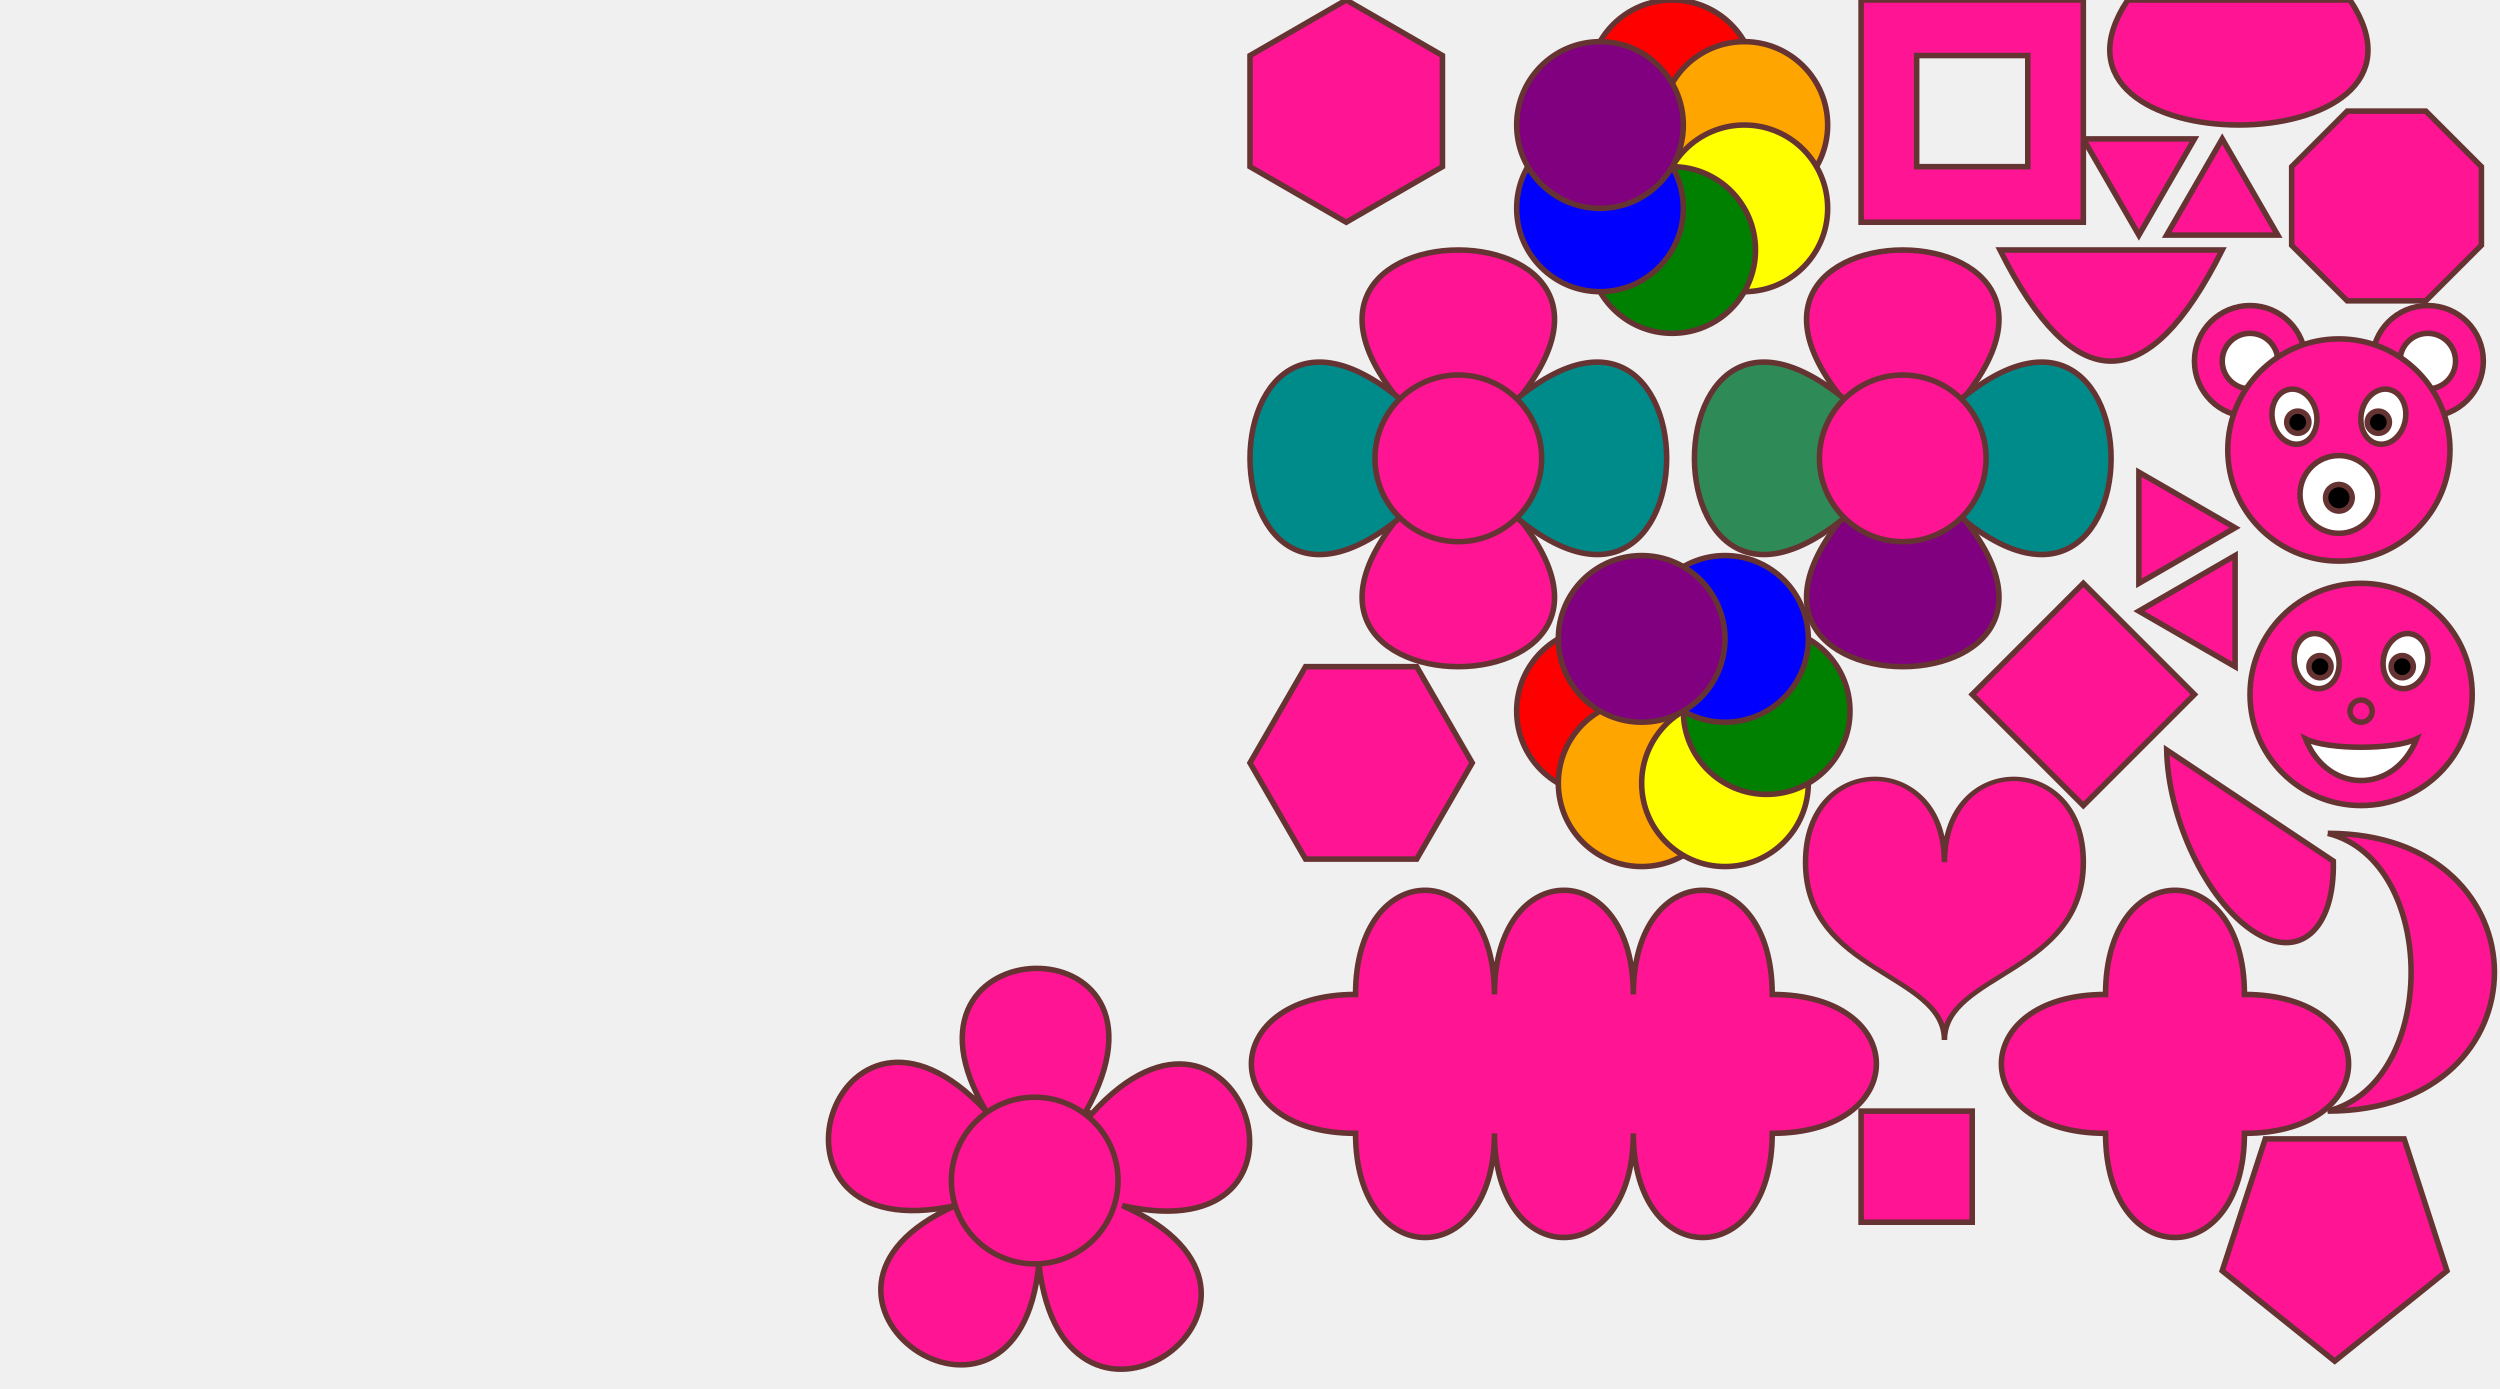
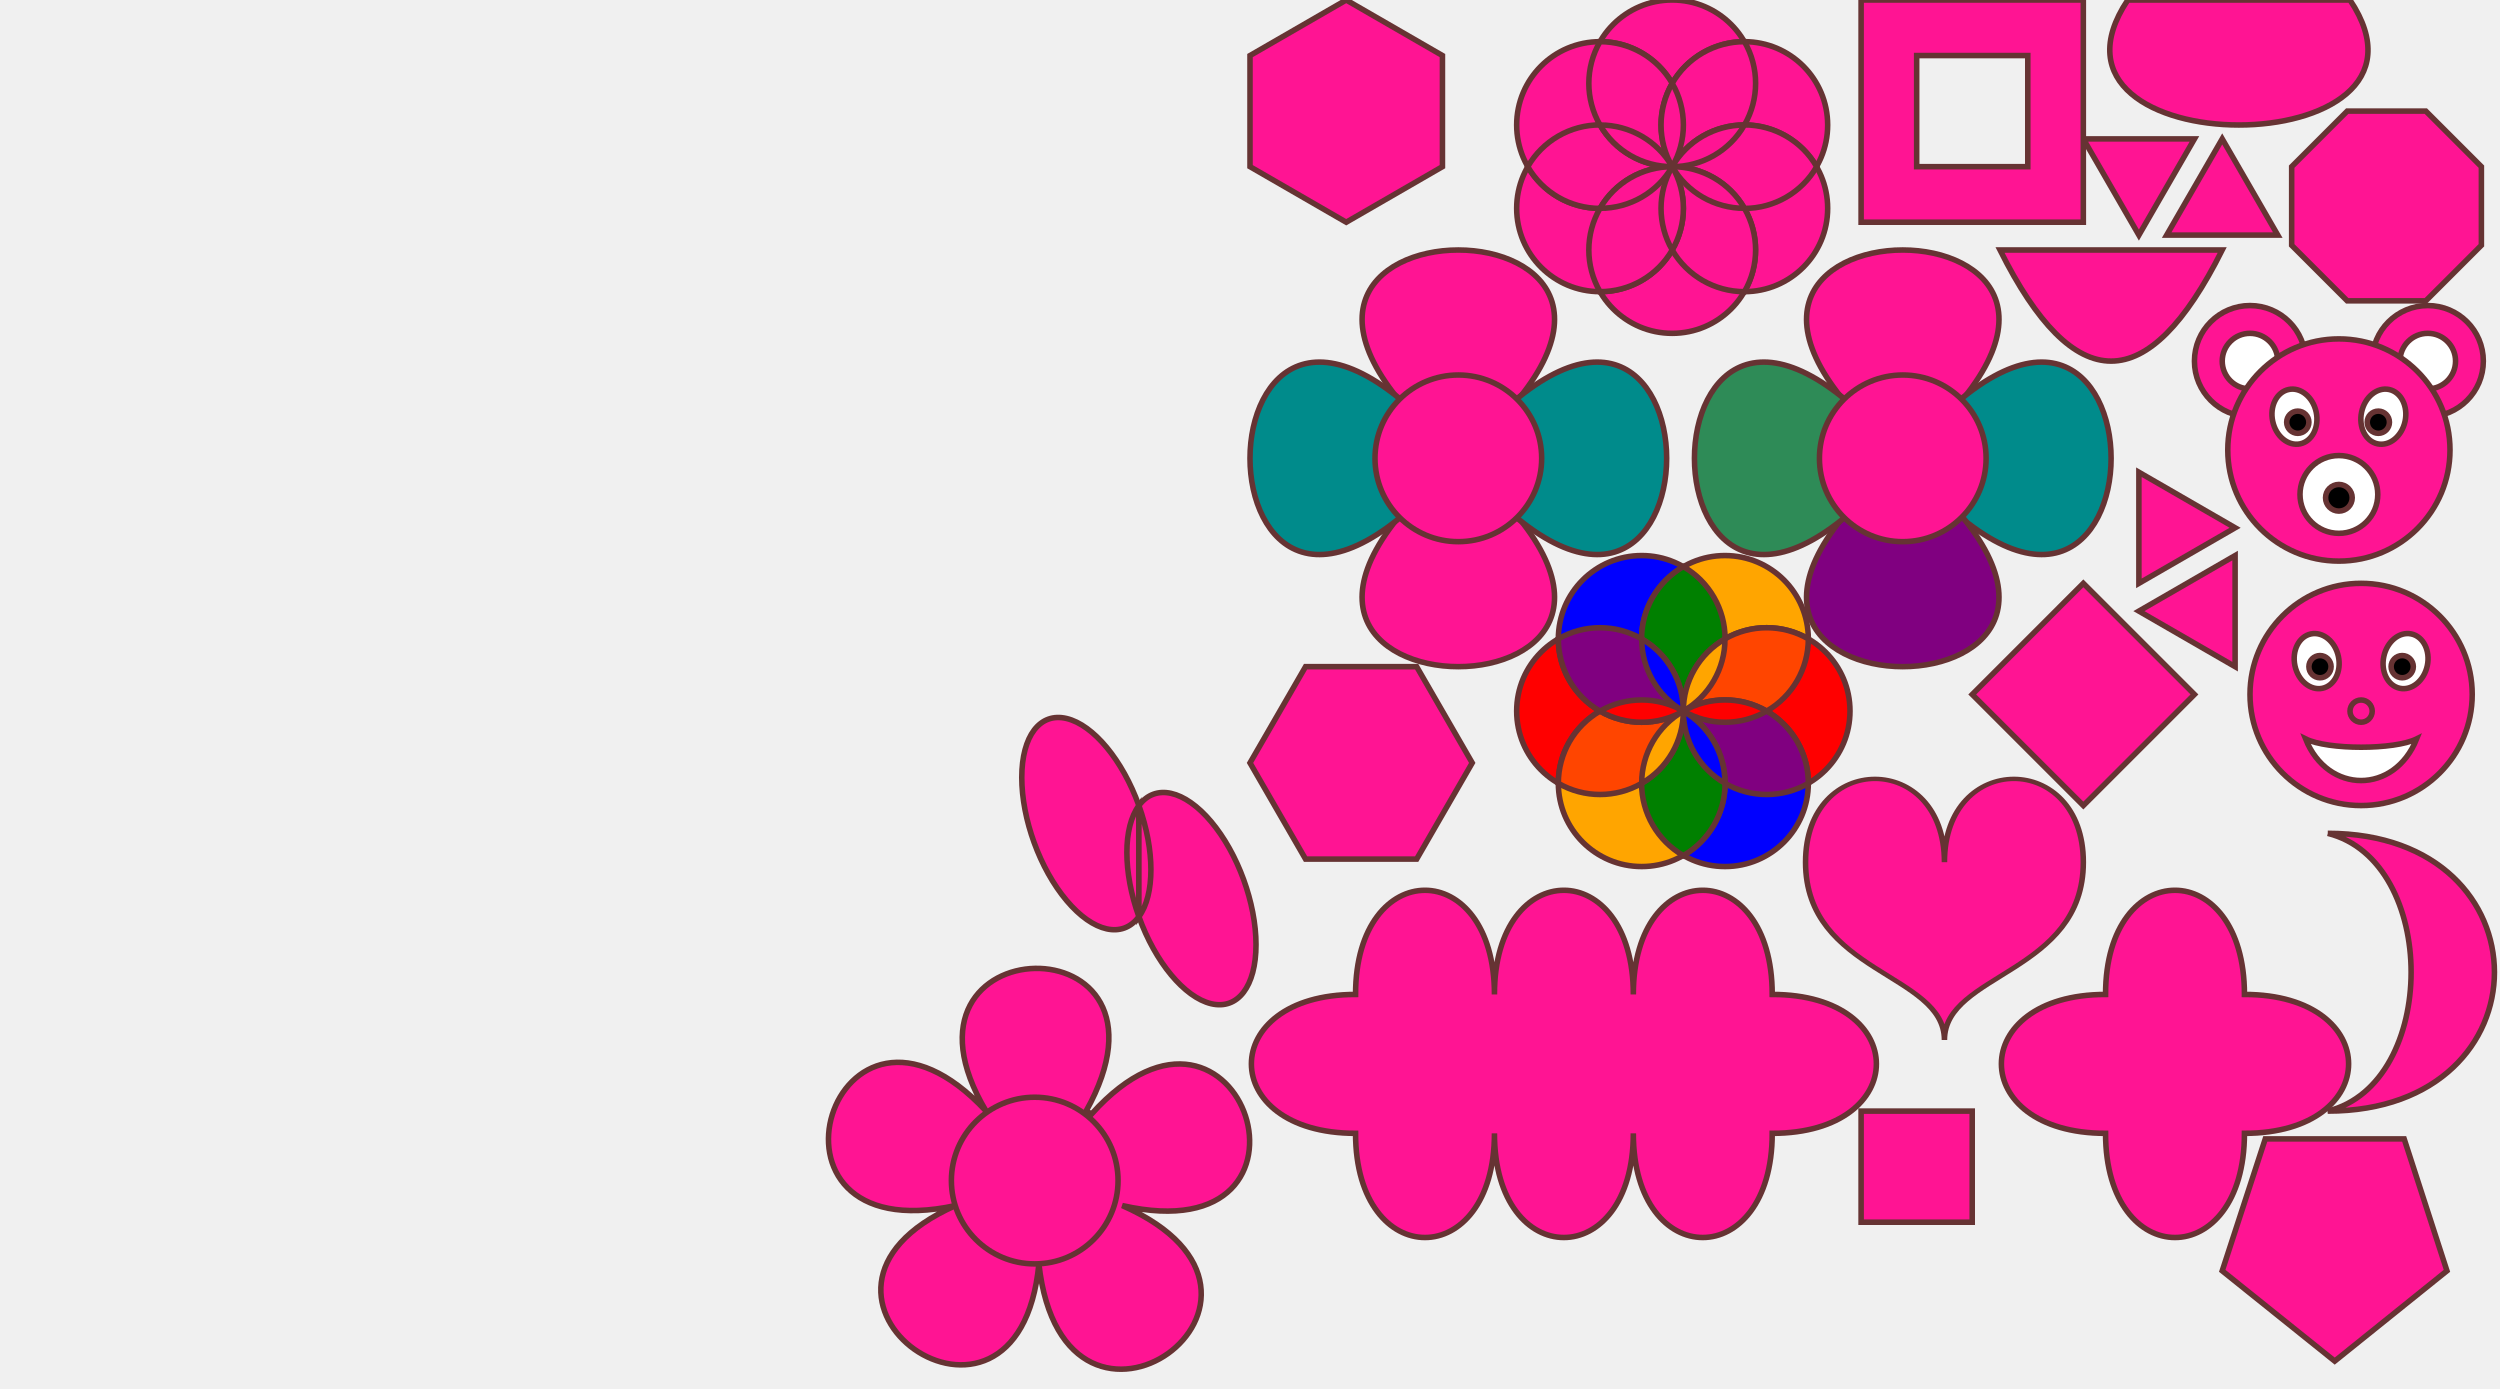
- <svg xmlns="http://www.w3.org/2000/svg" version="1.1" width="900" height="500" class="grid">
+ <svg xmlns="http://www.w3.org/2000/svg" xmlns:xlink="http://www.w3.org/1999/xlink" version="1.1" width="900" height="500" class="grid">
  <style type="text/css">
	/* défaut */
	* {
		fill: deeppink;
		stroke: #633;
		stroke-width: 2px;
	}
+ 	old {
+ 		transform-origin: center;
+ 	}
	/* fleurs */
	.petal { fill: darkcyan; }
	.petal-bis { fill: purple; }
	.petal-ter { fill: seagreen; }
	polygon { fill: deeppink; }
	g { stroke: maroon; }
- 	circle.rosace-a { fill: red; }		circle.rosace-b { fill: orange; }	circle.rosace-c { fill: yellow; }
- 	circle.rosace-d { fill: green; }	circle.rosace-e { fill: blue; }		circle.rosace-f { fill: purple; }
+ 	/* les rosaces */
+ 	.devt.a, .devt.d, .fond.a, .fond.d { fill: red; }
+ 	.devt.b, .devt.e, .fond.b, .fond.e { fill: blue; }
+ 	.devt.c, .devt.f, .fond.c, .fond.f { fill: orange; }
+ 	.mlie.a, .mlie.d { fill: green; }
+ 	.mlie.b, .mlie.e { fill: orangered; }
+ 	.mlie.c, .mlie.f { fill: purple; }
	/* nounours */
	.oeil { fill: white; }
	.pupille { fill: black; }
</style>
  <defs>
    <info name="root(2)" value="1.414" />
    <info name="root(3)" value="1.732" />
    <pattern id="motif-va" x="0" y="0" width="16" height="20" patternUnits="userSpaceOnUse">
      <path class="wood" d="m3,-10 c -5,3 -5,25 10,25 c 5,-3 5,-25 -10,-25 z" />
      <path class="wood" d="m3,10 c -5,3 -5,25 10,25 c 5,-3 5,-25 -10,-25 z" />
    </pattern>
    <pattern id="motif-vb" x="0" y="0" width="1" height="0.05" patternUnits="objectBoundingBox">
      <path d="m3,-7.5 c -5,2.5 -5,17.5 10,20 c 5,-2.5 5,-17.5 -10,-20 z" />
      <path d="m3,7.5 c -5,2.5 -5,17.5 10,20 c 5,-2.5 5,-17.5 -10,-20 z" />
    </pattern>
  </defs>
  <g id="nounours" transform="translate(790,110)">
    <circle r="20" cx="20" cy="20" id="oreille-ext-gh" />
    <circle r="10" cx="20" cy="20" class="oeil" id="oreille-int-gh" />
    <circle r="20" cx="84" cy="20" id="oreille-ext-dt" />
    <circle r="10" cx="84" cy="20" class="oeil" id="oreille-int-dt" />
    <circle r="40" cx="52" cy="52" id="tete" />
    <circle r="14" cx="52" cy="68" class="oeil" id="museau" />
    <circle r="4.8" cx="52" cy="69.2" class="pupille" id="truffe" />
    <ellipse rx="8" ry="10" cx="68" cy="40" transform="rotate(12,68,40)" class="oeil" id="oeil-dt" />
    <circle r="4" cx="66.2" cy="42" class="pupille" id="pupille-dt" />
    <ellipse rx="8" ry="10" cx="36" cy="40" transform="rotate(-12,36,40)" class="oeil" id="oeil-gh" />
    <circle r="4" cx="37.2" cy="42" class="pupille" id="pupille-gh" />
  </g>
  <g id="smiley" transform="translate(810,210)">
    <circle r="40" cx="40" cy="40" id="tete" />
    <ellipse rx="8" ry="10" cx="56" cy="28" transform="rotate(12,56,28)" class="oeil" id="oeil-dt" />
    <circle r="4" cx="54.8" cy="30" class="pupille" id="pupille-dt" />
    <ellipse rx="8" ry="10" cx="24" cy="28" transform="rotate(-12,24,28)" class="oeil" id="oeil-gh" />
    <circle r="4" cx="25.2" cy="30" class="pupille" id="pupille-gh" />
    <circle r="4" cx="40" cy="46" id="nez" />
    <path d="M20,56 c 8,20 32,20 40,0 c -8,4 -32,4 -40,0z" id="bouche" class="oeil" />
  </g>
  <g id="flower-square-2p" transform="translate(450,90)">
    <path d="M75 75 c 120 -100, -120 -100, 0 0 c 120 100, -120 100, 0 0" />
    <path d="M75 75 c 100 -120, 100 120, 0 0 c -100 -120, -100 120, 0 0" class="petal" />
    <circle r="30" cx="75" cy="75" />
  </g>
  <g id="flower-square-4p" transform="translate(610,90)">
    <path d="M75 75 c 120 -100, -120 -100, 0 0" />
    <path d="M75 75 c 100 -120, 100 120, 0 0" class="petal" />
    <path d="M75 75 c 120 100, -120 100, 0 0" class="petal-bis" />
    <path d="M75 75 c -100 -120, -100 120, 0 0" class="petal-ter" />
    <circle r="30" cx="75" cy="75" />
  </g>
  <g id="flower-five" transform="translate(300,350)">
    <path id="petales" d="m 93,51 c 54,-60 90,51 11,33 75,33 -21,102 -30,21 -7.5,78 -102,11 -30,-21 -78,17 -44,-93 11,-34 -40,-67 75,-70 36,0 z" />
    <circle r="30" cx="72.5" cy="75" />
  </g>
-   <g id="rosace-horizontal" transform="translate(546,200)">
-     <circle r="30" class="rosace-a" cx="30" cy="55.98" />
-     <circle r="30" class="rosace-b" cx="45" cy="81.96" />
-     <circle r="30" class="rosace-c" cx="75" cy="81.96" />
-     <circle r="30" class="rosace-d" cx="90" cy="55.98" />
-     <circle r="30" class="rosace-e" cx="75" cy="30" />
-     <circle r="30" class="rosace-f" cx="45" cy="30" />
+   <g id="rosace-verticale-2" transform="translate(546,0)">
+     <circle r="30" cy="30" cx="55.98" />
+     <circle r="30" cy="45" cx="81.96" />
+     <circle r="30" cy="75" cx="81.96" />
+     <circle r="30" cy="90" cx="55.98" />
+     <circle r="30" cy="75" cx="30" />
+     <circle r="30" cy="45" cx="30" />
+     <path d="m 56,60 a 30,30 0 0,1 -52,0 a 30,30 0 0,1 52,0 z" />
+     <path d="m 56,60 a 30,30 0 0,1 -26,-45 a 30,30 0 0,1 26,45 z" />
+     <path d="m 56,60 a 30,30 0 0,1 26,-45 a 30,30 0 0,1 -26,45 z" />
+     <path d="m 56,60 a 30,30 0 0,1 52,0 a 30,30 0 0,1 -52,0 z" />
+     <path d="m 56,60 a 30,30 0 0,1 26,45 a 30,30 0 0,1 -26,-45 z" />
+     <path d="m 56,60 a 30,30 0 0,1 -26,45 a 30,30 0 0,1 26,-45 z" />
+     <path d="m 56,60 a 30,30 0 0,1 0,-30 a 30,30 0 0,1 0,30 z" />
+     <path d="m 56,60 a 30,30 0 0,1 26,-15 a 30,30 0 0,1 -26,15 z" />
+     <path d="m 56,60 a 30,30 0 0,1 26,15 a 30,30 0 0,1 -26,-15 z" />
+     <path d="m 56,60 a 30,30 0 0,1 0,30 a 30,30 0 0,1 0,-30 z" />
+     <path d="m 56,60 a 30,30 0 0,1 -26,15 a 30,30 0 0,1 26,-15 z" />
+     <path d="m 56,60 a 30,30 0 0,1 -26,-15 a 30,30 0 0,1 26,15 z" />
  </g>
-   <g id="rosace-vertical" transform="translate(546,0)">
-     <circle r="30" class="rosace-a" cy="30" cx="55.98" />
-     <circle r="30" class="rosace-b" cy="45" cx="81.96" />
-     <circle r="30" class="rosace-c" cy="75" cx="81.96" />
-     <circle r="30" class="rosace-d" cy="90" cx="55.98" />
-     <circle r="30" class="rosace-e" cy="75" cx="30" />
-     <circle r="30" class="rosace-f" cy="45" cx="30" />
+   <g id="rosace-horizontale" transform="translate(546,200)">
+     <circle class="fond a" r="30" cx="30" cy="55.98" />
+     <circle class="fond b" r="30" cx="45" cy="30" />
+     <circle class="fond c" r="30" cx="75" cy="30" />
+     <circle class="fond d" r="30" cx="90" cy="55.98" />
+     <circle class="fond e" r="30" cx="75" cy="81.96" />
+     <circle class="fond f" r="30" cx="45" cy="81.96" />
+     <path class="mlie a" d="m 60,56 a 30,30 0 0,1 0,-52 a 30,30 0 0,1 0,52 z" />
+     <path class="mlie b" d="m 60,56 a 30,30 0 0,1 45,-26 a 30,30 0 0,1 -45,26 z" />
+     <path class="mlie c" d="m 60,56 a 30,30 0 0,1 45,26 a 30,30 0 0,1 -45,-26 z" />
+     <path class="mlie d" d="m 60,56 a 30,30 0 0,1 0,52 a 30,30 0 0,1 0,-52 z" />
+     <path class="mlie e" d="m 60,56 a 30,30 0 0,1 -45,26 a 30,30 0 0,1 45,-26 z" />
+     <path class="mlie f" d="m 60,56 a 30,30 0 0,1 -45,-26 a 30,30 0 0,1 45,26 z" />
+     <path class="devt a" d="m 60,56 a 30,30 0 0,1 -30,0 a 30,30 0 0,1 30,0 z" />
+     <path class="devt b" d="m 60,56 a 30,30 0 0,1 -15,-26 a 30,30 0 0,1 15,26 z" />
+     <path class="devt c" d="m 60,56 a 30,30 0 0,1 15,-26 a 30,30 0 0,1 -15,26 z" />
+     <path class="devt d" d="m 60,56 a 30,30 0 0,1 30,0 a 30,30 0 0,1 -30,0 z" />
+     <path class="devt e" d="m 60,56 a 30,30 0 0,1 15,26 a 30,30 0 0,1 -15,-26 z" />
+     <path class="devt f" d="m 60,56 a 30,30 0 0,1 -15,26 a 30,30 0 0,1 15,-26 z" />
  </g>
+   <use id="rosace-verticale" xlink:href="#rosace-horizontale" transform="rotate(90) translate(0,300)" />
  <polygon id="hexagon-verticlal" points="0,20 0,60 34.64,80 69.28,60 69.28,20 34.64,0" transform="translate(450,0)" />
  <polygon id="hexagon-horizontal" points="20,0 60,0 80,34.64 60,69.28 20,69.28 0,34.64" transform="translate(450,240)" />
  <polygon id="trisocele-haut" points="0,0 40,0 20,34.64" transform="translate(750,50)" />
  <polygon id="trisocele-bas" points="0,34.64 40,34.64 20,0" transform="translate(780,50)" />
  <polygon id="trisocele-droit" points="0,0 0,40 34.64,20" transform="translate(770,170)" />
  <polygon id="trisocele-gauche" points="34.64,0 34.64,40 0,20" transform="translate(770,200)" />
  <polygon id="octogon" points="20,0 48.3,0 68.3,20 68.3,48.3 48.3,68.3 20,68.3 0,48.3 0,20" transform="translate(825,40)" />
  <polygon id="pentagon" points="0,47.5 15.5,0 65.5,0 80.9,47.5 40.5,80" transform="translate(800,410)" />
  <path id="heart" d="m0,38 c 0,50 50,50 50,80 c 0,-30 50,-30 50,-80 c 0,-50 -50,-50 -50,0 c 0,-50 -50,-50 -50,0 z" transform="scale(1,0.8) translate(650,350)" />
  <path id="cloud-cross" d="M 38,88 c 0,50 50,50 50,0 c 50,0 50,-50 0,-50 c 0,-50 -50,-50 -50,0 c -50,0 -50,50 0,50 z" transform="translate(720,320)" />
  <path id="cloud" d="M 38,88 c 0,50 50,50 50,0 c 0,50 50,50 50,0 c 0,50 50,50 50,0 c 50,0 50,-50 0,-50 c 0,-50 -50,-50 -50,0 c 0,-50 -50,-50 -50,0 c 0,-50 -50,-50 -50,0 c -50,0 -50,50 0,50 z" transform="translate(450,320)" />
  <path id="path-line-simple" d="m0,0 h40 v40 h-40 z" transform="translate(670,400)" />
  <path id="path-line-coord" d="m40,0 l40,40 l-40,40 l-40,-40 z" transform="translate(710,210)" />
  <path id="path-curve-quadratic" d="m0,0 q 40,80 80,0 z" transform="translate(720,90)" />
  <path id="path-curve-bezier" d="m6,0 c -40,60 120,60 80,0 z" transform="translate(760,0)" />
-   <path id="path-arc" d="m0,0 a 20,40 -20 1 0 60,40 z" transform="translate(780,270)" />
  <path id="path-hole" fill-rule="evenodd" d="m220,0 h80 v80 h-80 z m20,20 h40 v40 h-40 z" transform="translate(450,0)" />
  <path id="moon" d="m 0,0 c 80,0 80,100 0,100 c 40,-10 40,-90 0,-100" transform="translate(838,300)" />
+   <g class="path-arc" transform="translate(360,250)">
+     <path d="m 50,40 a 20,40 -20 1,0 0,40 z" />
+     <path d="m 50,40 a 20,40 -20 1,1 0,40 z" />
+     <path d="m 50,40 a 20,40 -20 0,0 0,40 z" />
+     <path d="m 50,40 a 20,40 -20 0,1 0,40 z" />
+   </g>
</svg>
